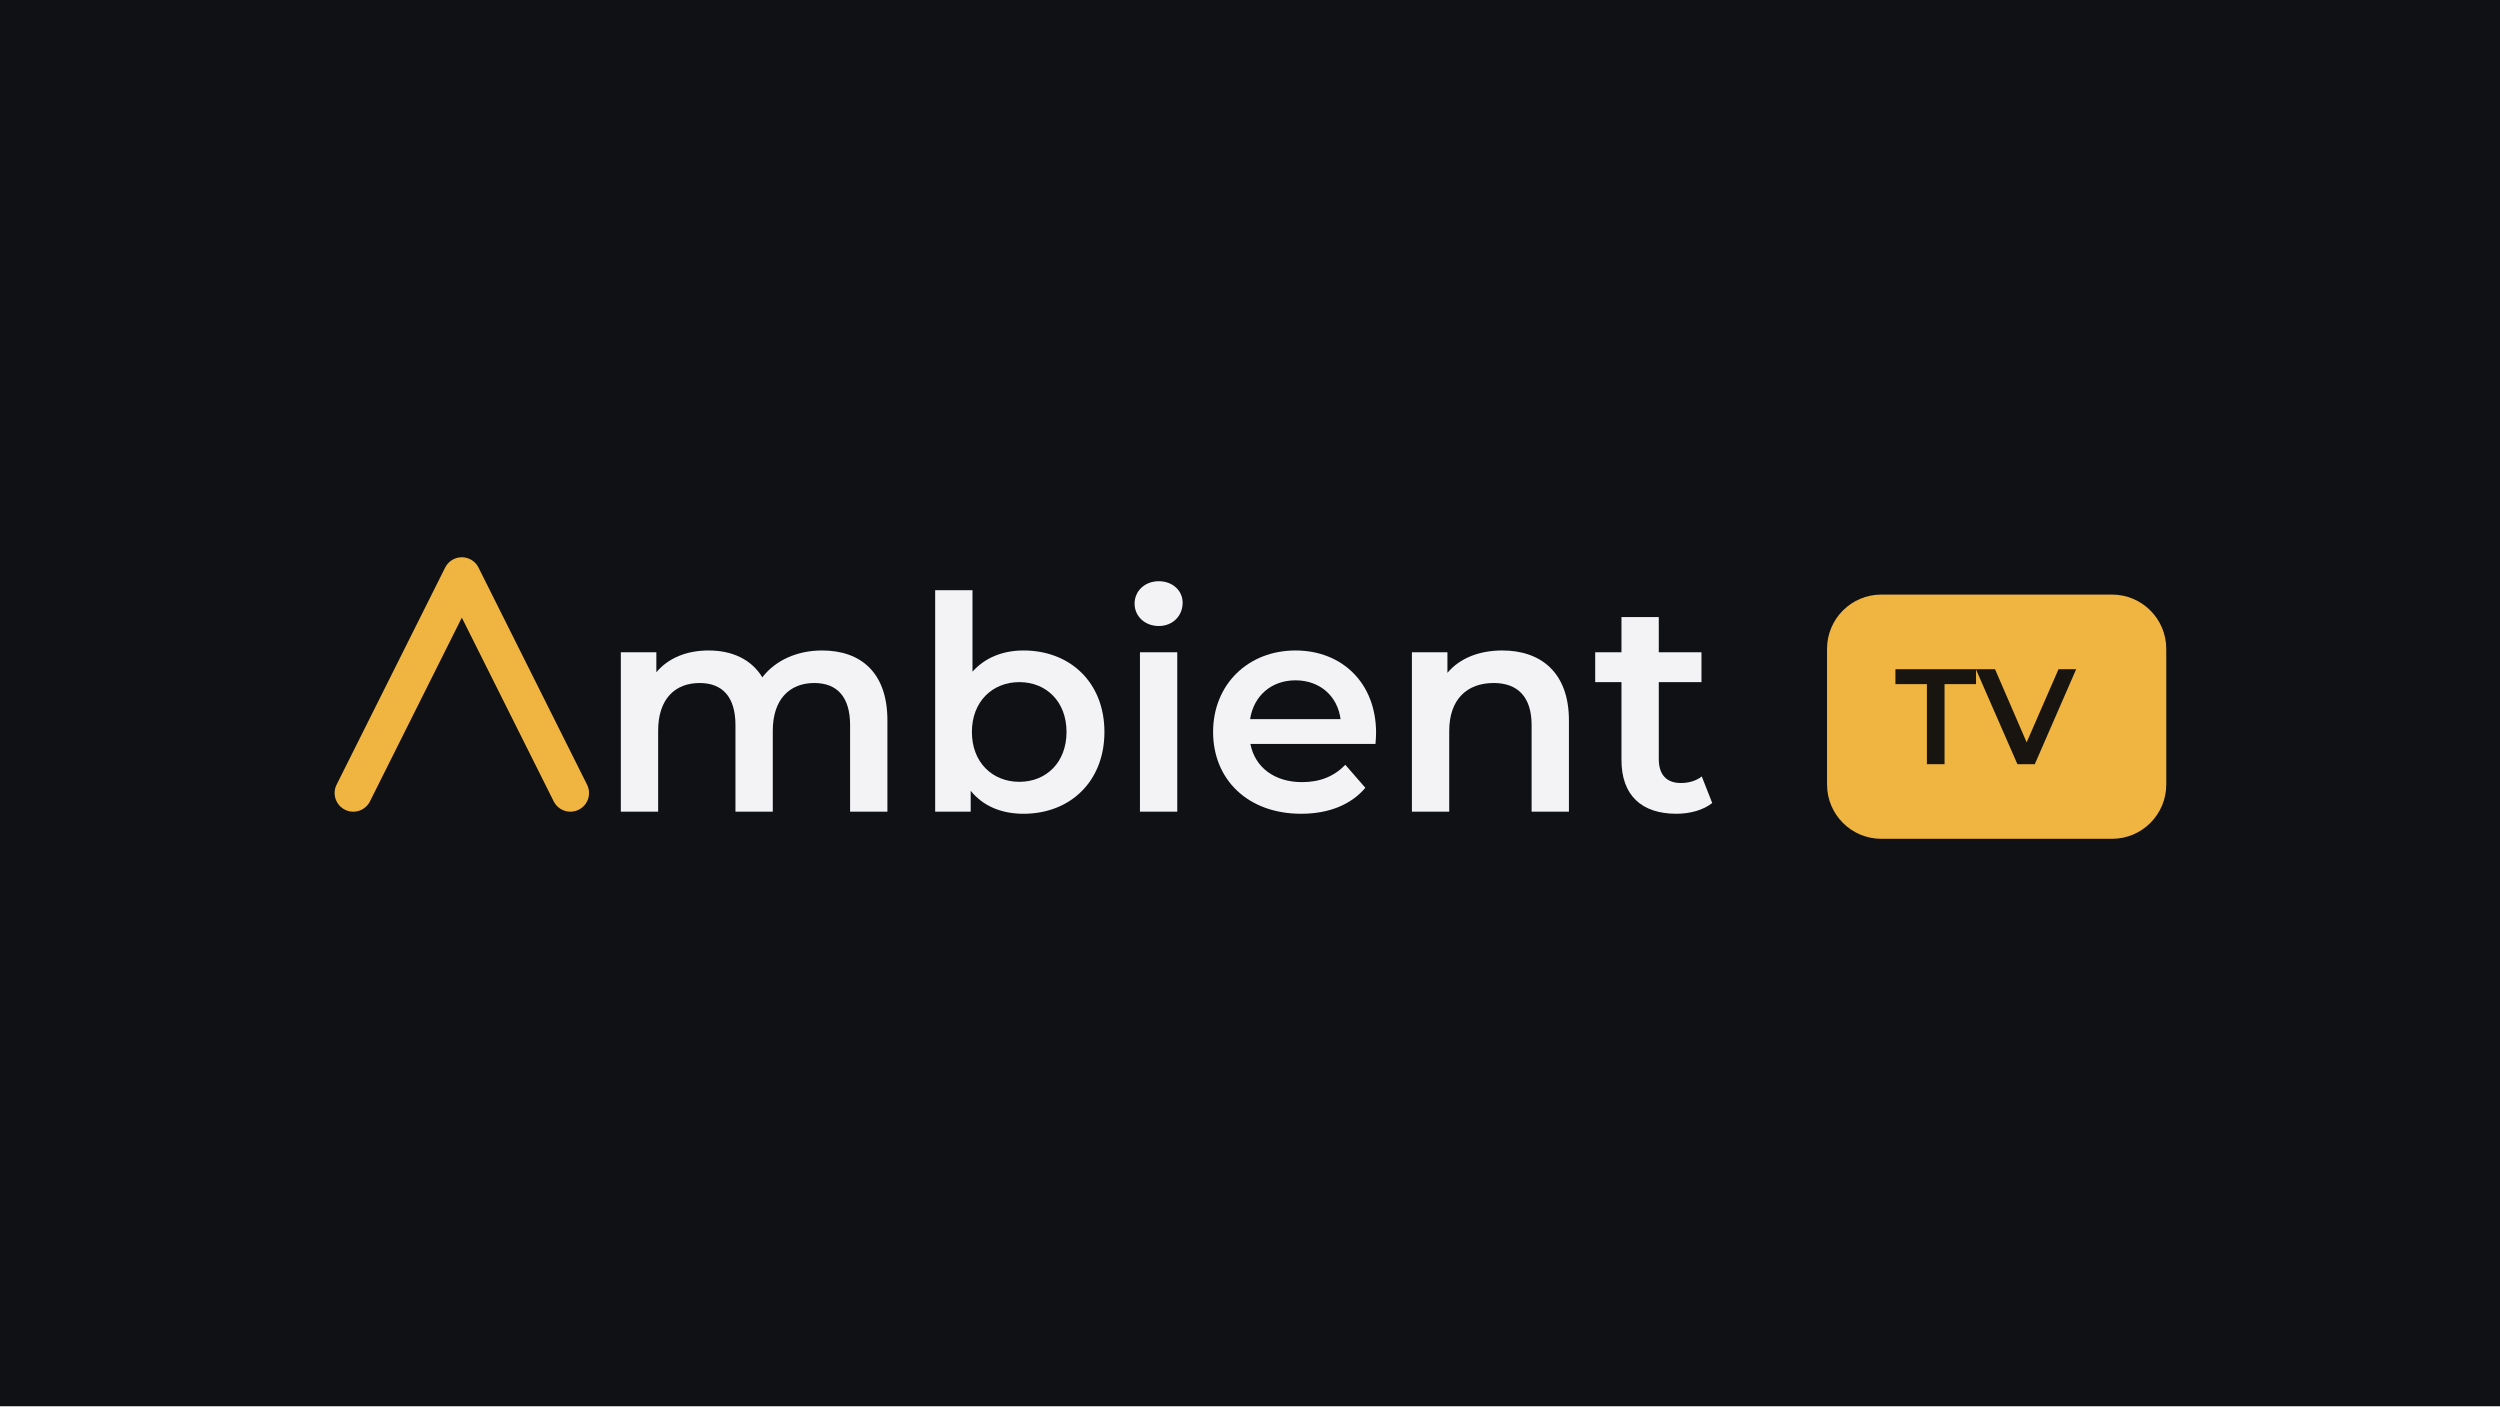
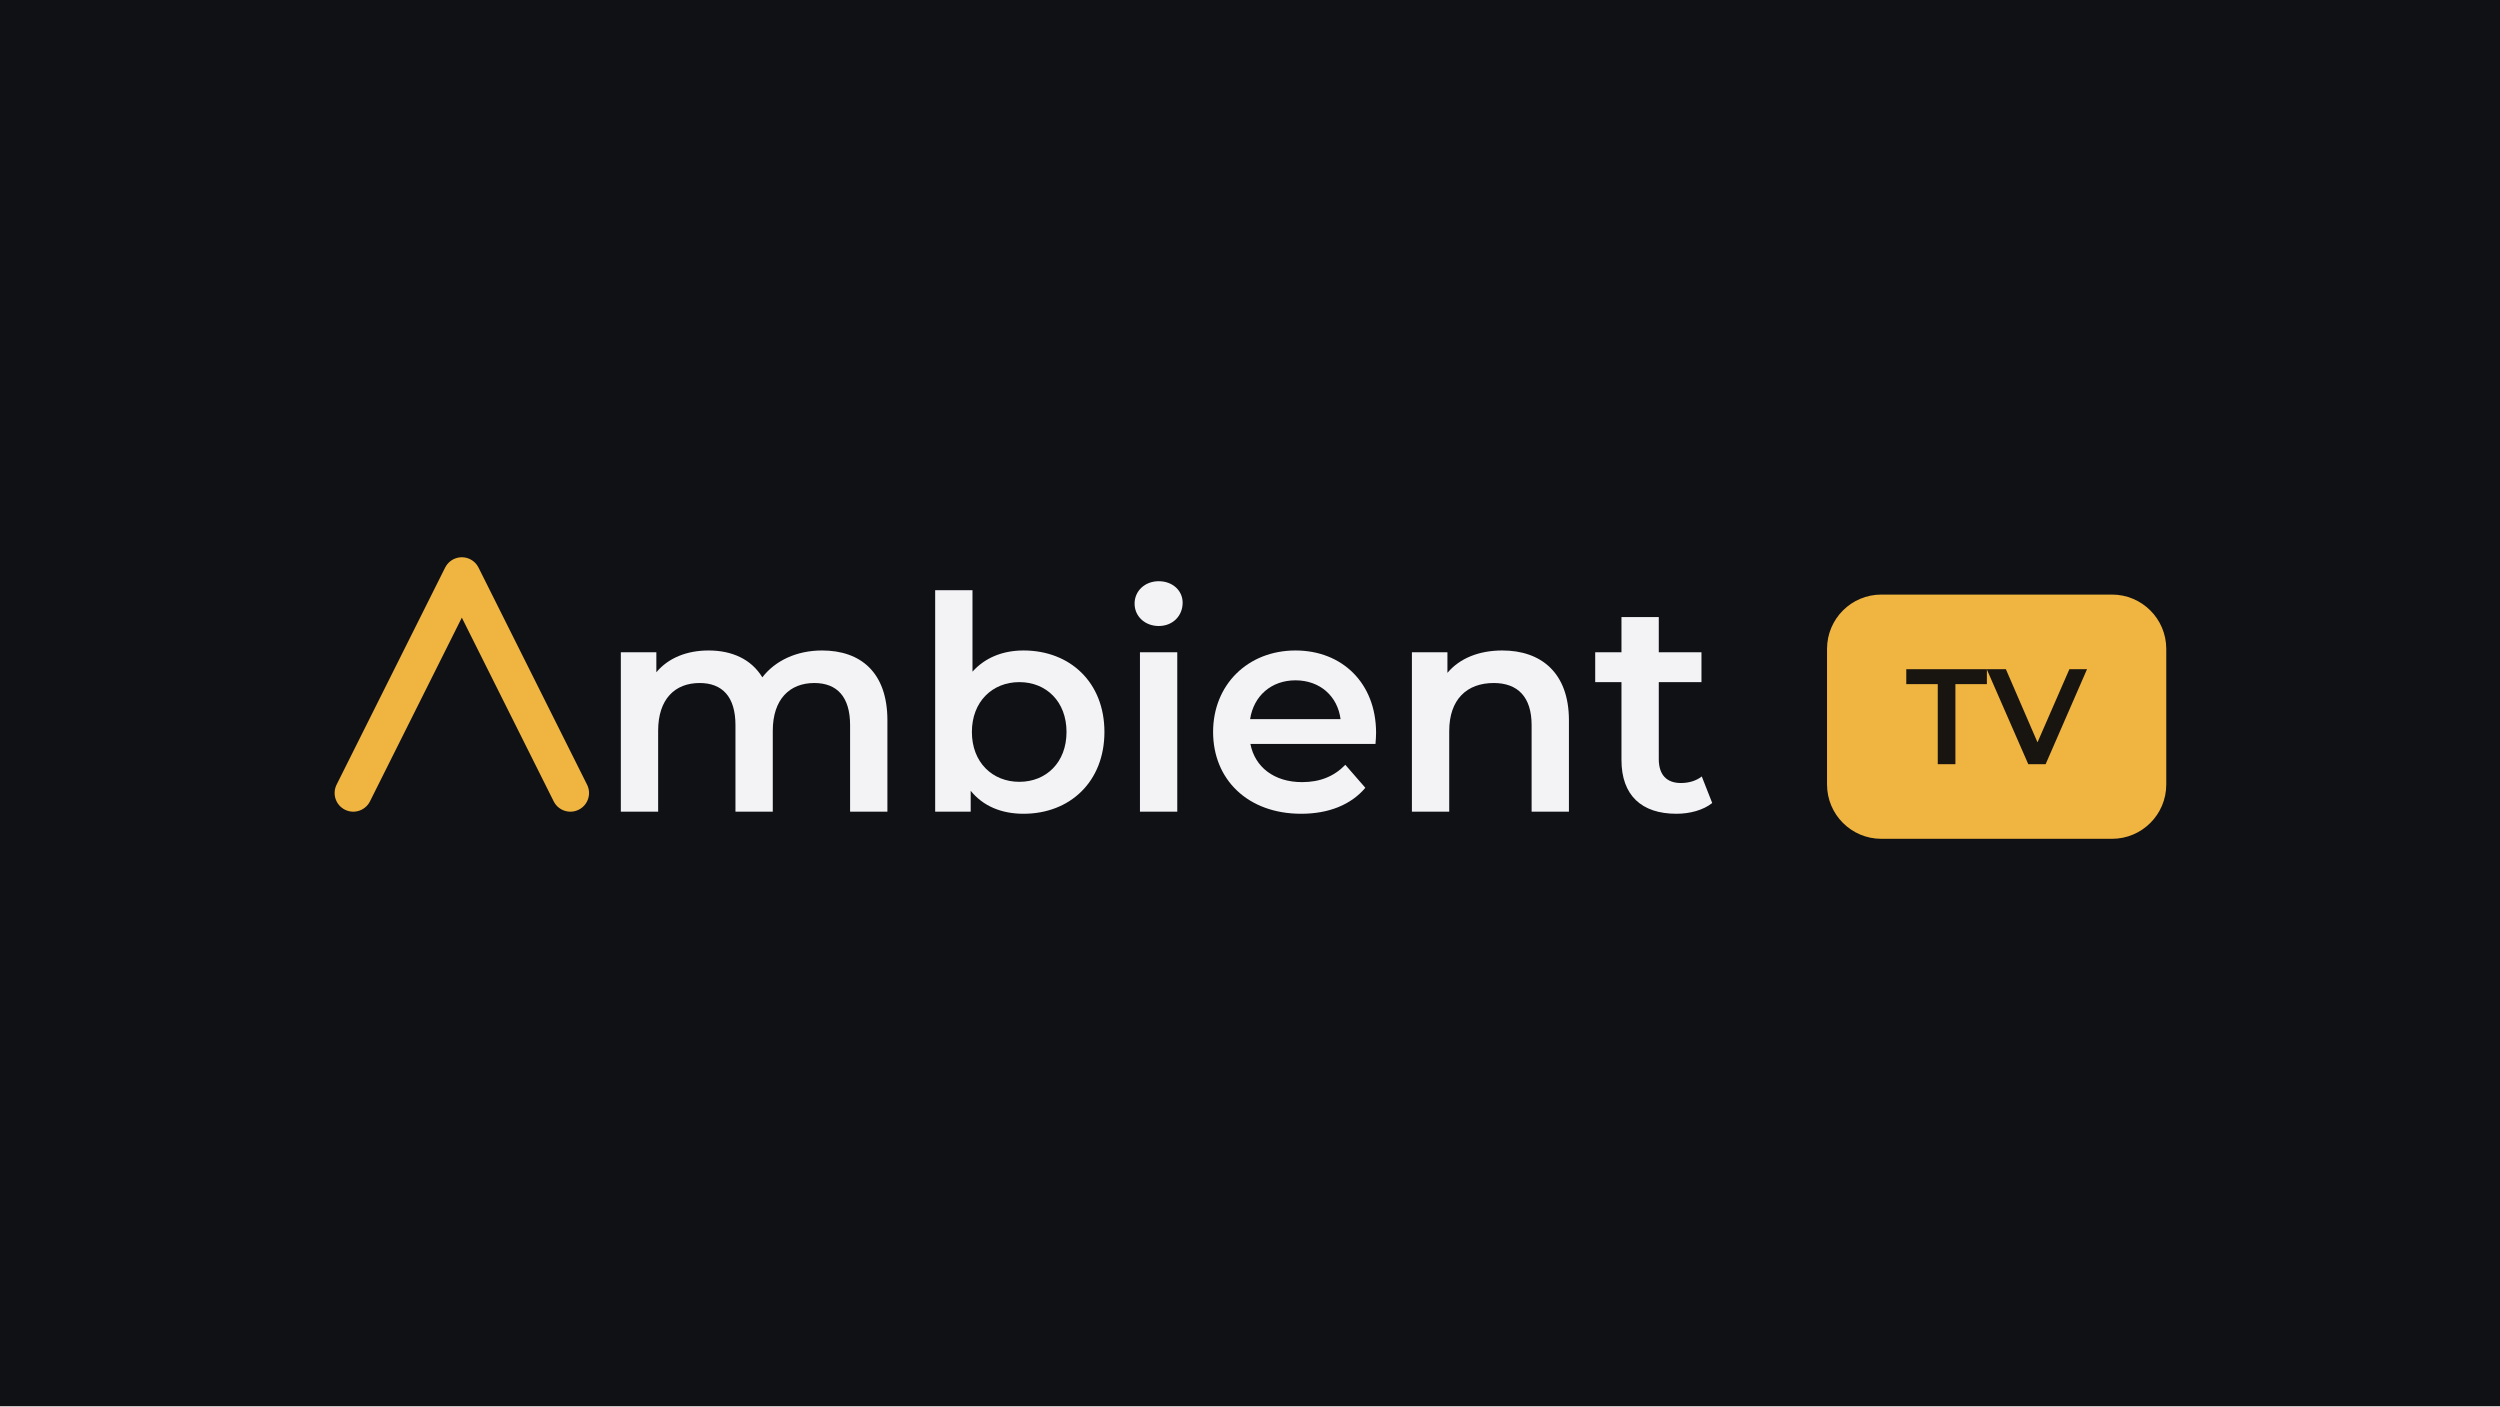
<svg xmlns="http://www.w3.org/2000/svg" width="320" height="180" viewBox="0 0 320 180" role="img" aria-label="Ambient TV banner">
  <rect x="0" y="0" width="320" height="180" fill="#101115" />
  <svg width="264" height="56" viewBox="0 0 152 32" role="img" aria-label="Ambient TV wordmark" x="28" y="62">
    <g transform="translate(-41 -4)">
      <g transform="translate(49 28) scale(1)">
        <path d="M8 40L24 8L40 40" fill="none" stroke="#F0B441" stroke-width="5.5" stroke-linecap="round" stroke-linejoin="round" transform="translate(-2.086 -21.375) scale(0.5)" />
        <path d="M82 0H207V271C207 377 263 431 346 431C422 431 466 385 466 290V0H591V271C591 377 648 431 730 431C806 431 850 385 850 290V0H975V306C975 467 885 540 756 540C671 540 599 506 556 450C519 511 454 540 376 540C303 540 241 515 201 467V534H82Z" transform="translate(19.828 0) scale(0.022 -0.022)" fill="#f3f3f6" />
        <path d="M378 -7C534 -7 649 101 649 267C649 433 534 540 378 540C310 540 250 517 207 469V742H82V0H201V70C243 18 305 -7 378 -7ZM364 100C274 100 205 165 205 267C205 369 274 434 364 434C454 434 522 369 522 267C522 165 454 100 364 100Z" transform="translate(42.994 0) scale(0.022 -0.022)" fill="#f3f3f6" />
        <path d="M82 0H207V534H82ZM145 622C192 622 225 656 225 700C225 741 191 772 145 772C98 772 64 739 64 697C64 655 98 622 145 622Z" transform="translate(58.086 0) scale(0.022 -0.022)" fill="#f3f3f6" />
        <path d="M333 -7C425 -7 500 23 548 80L481 157C443 118 396 99 336 99C243 99 178 149 163 227H582C583 239 584 254 584 264C584 431 470 540 314 540C155 540 38 426 38 267C38 108 154 -7 333 -7ZM162 310C174 388 233 440 314 440C396 440 455 387 465 310Z" transform="translate(64.444 0) scale(0.022 -0.022)" fill="#f3f3f6" />
        <path d="M82 0H207V270C207 377 267 431 356 431C436 431 483 385 483 290V0H608V306C608 467 513 540 385 540C307 540 242 514 201 465V534H82Z" transform="translate(78.128 0) scale(0.022 -0.022)" fill="#f3f3f6" />
        <path d="M283 -7C328 -7 373 5 403 29L368 118C349 103 324 96 298 96C250 96 224 124 224 176V434H367V534H224V652H99V534H11V434H99V173C99 55 166 -7 283 -7Z" transform="translate(93.198 0) scale(0.022 -0.022)" fill="#f3f3f6" />
      </g>
      <rect x="159.526" y="12" width="25" height="18" rx="4" fill="#F0B441" stroke="none" />
-       <g transform="translate(164.526 24.5) scale(1)">
+       <g transform="translate(165.326 24.5) scale(1)">
        <path d="M236 0H366V590H598V700H4V590H236Z" transform="translate(0.0 0) scale(0.01 -0.01)" fill="#181511" />
        <path d="M301 0H429L734 700H604L369 161L136 700H-5Z" transform="translate(6.02 0) scale(0.01 -0.01)" fill="#181511" />
      </g>
    </g>
  </svg>
</svg>
